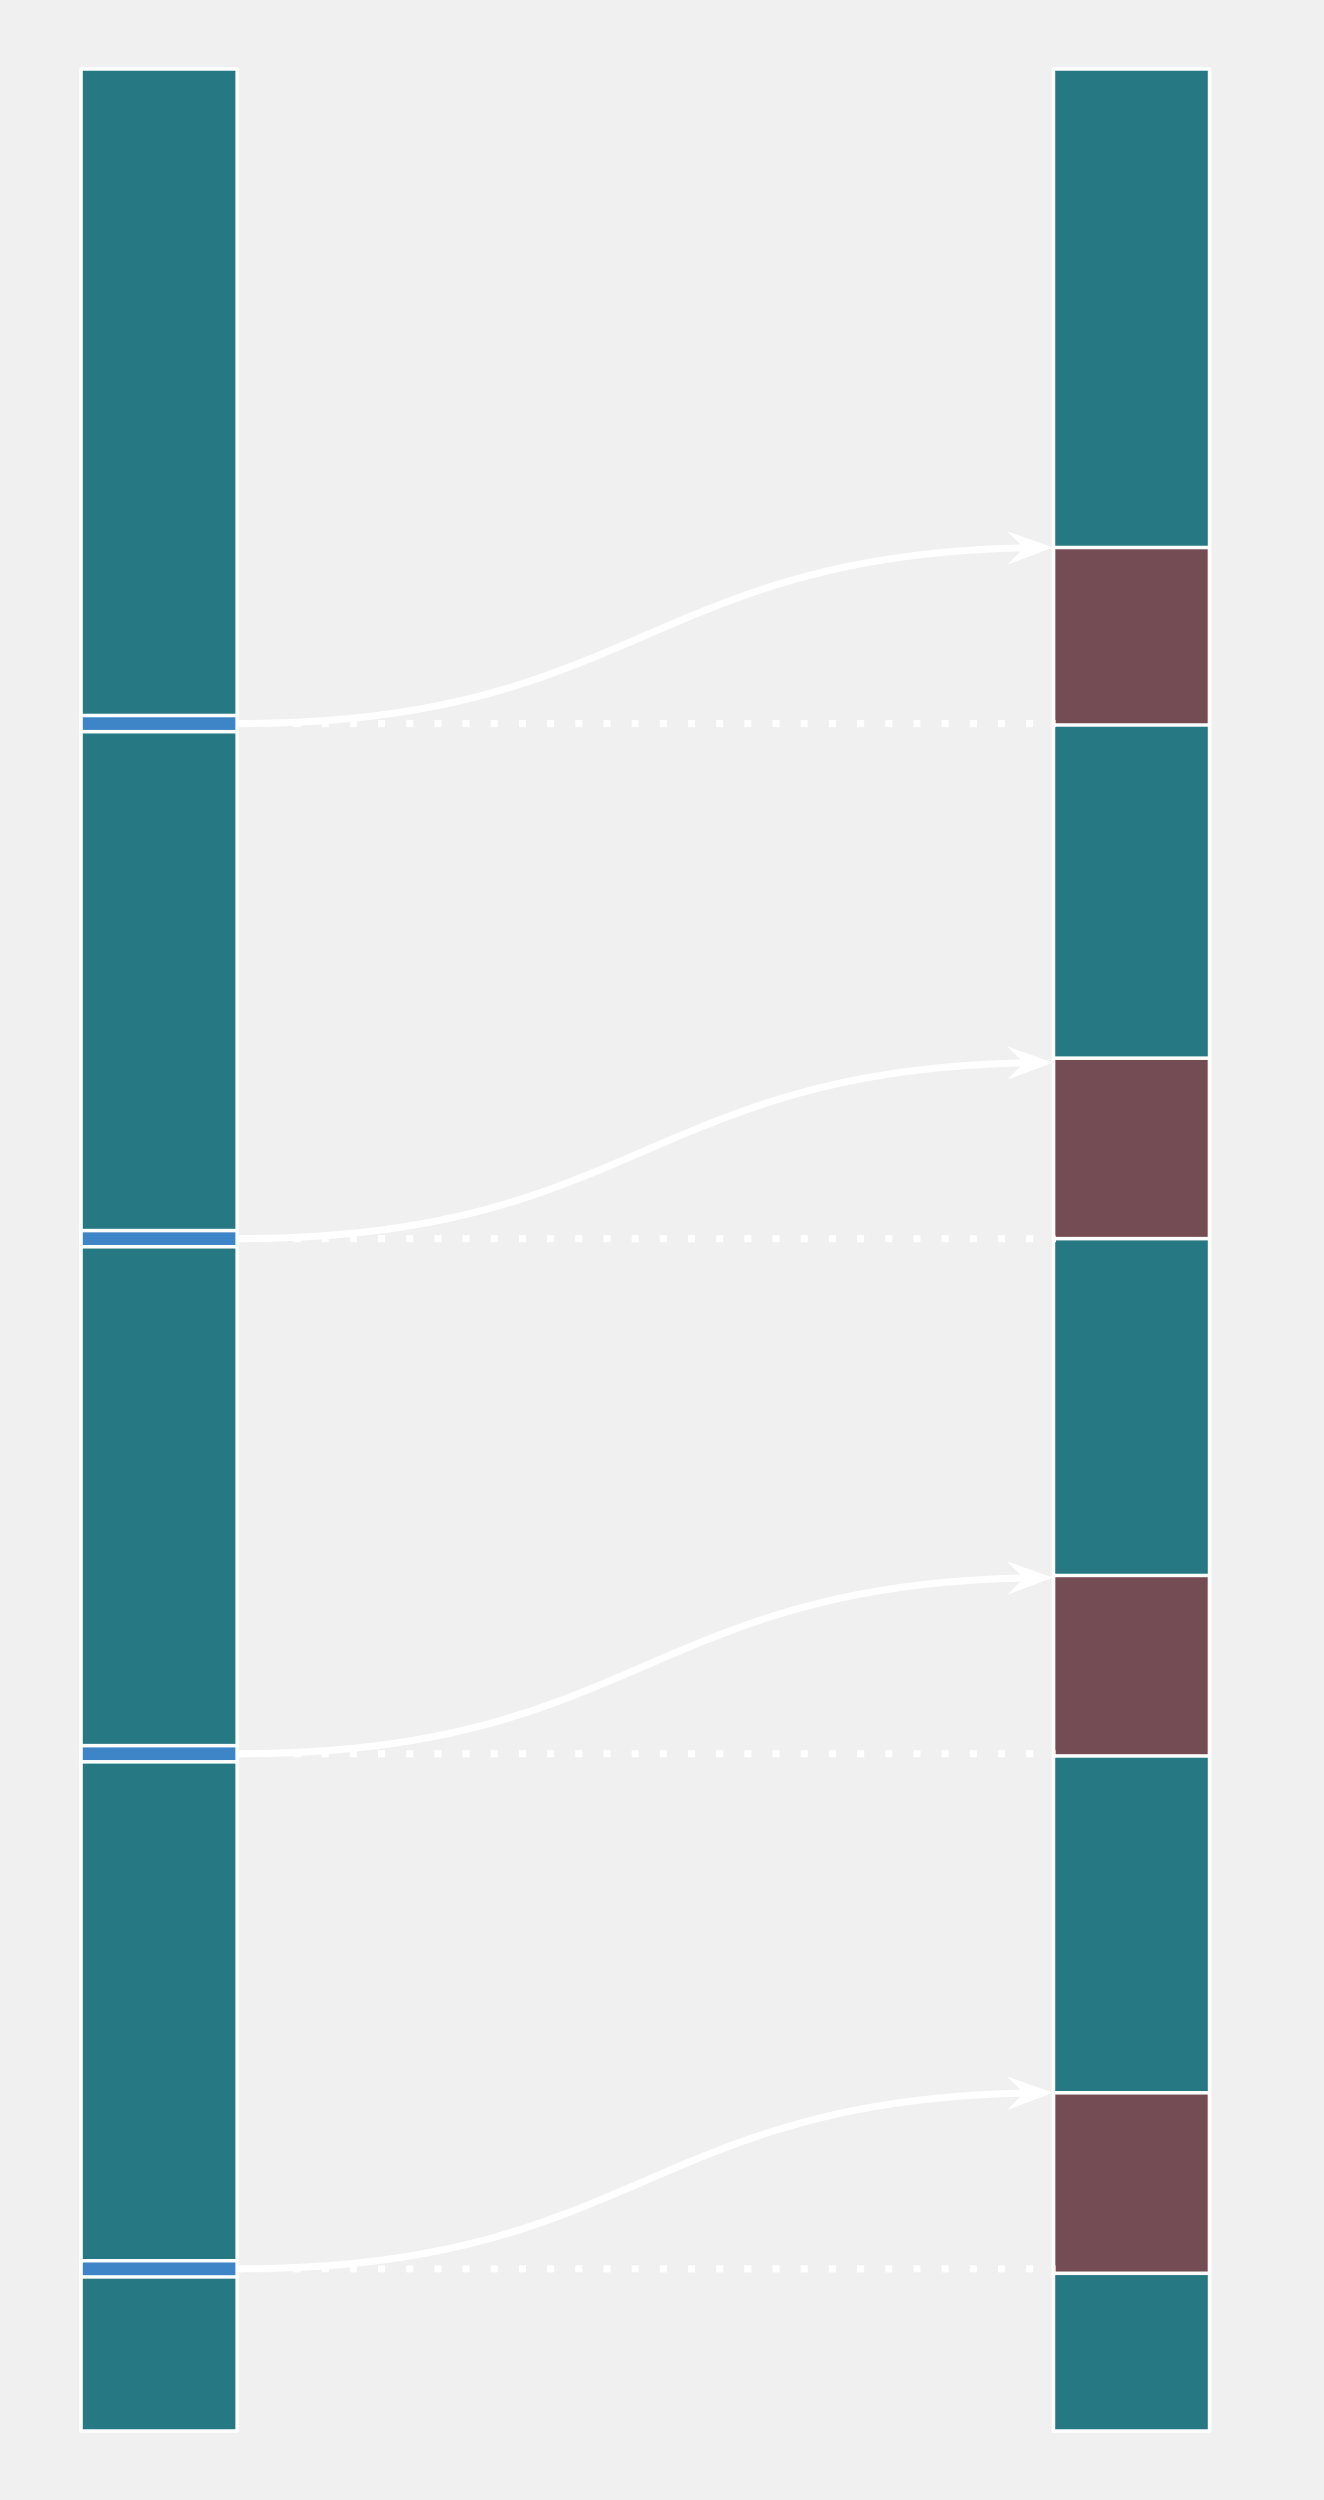
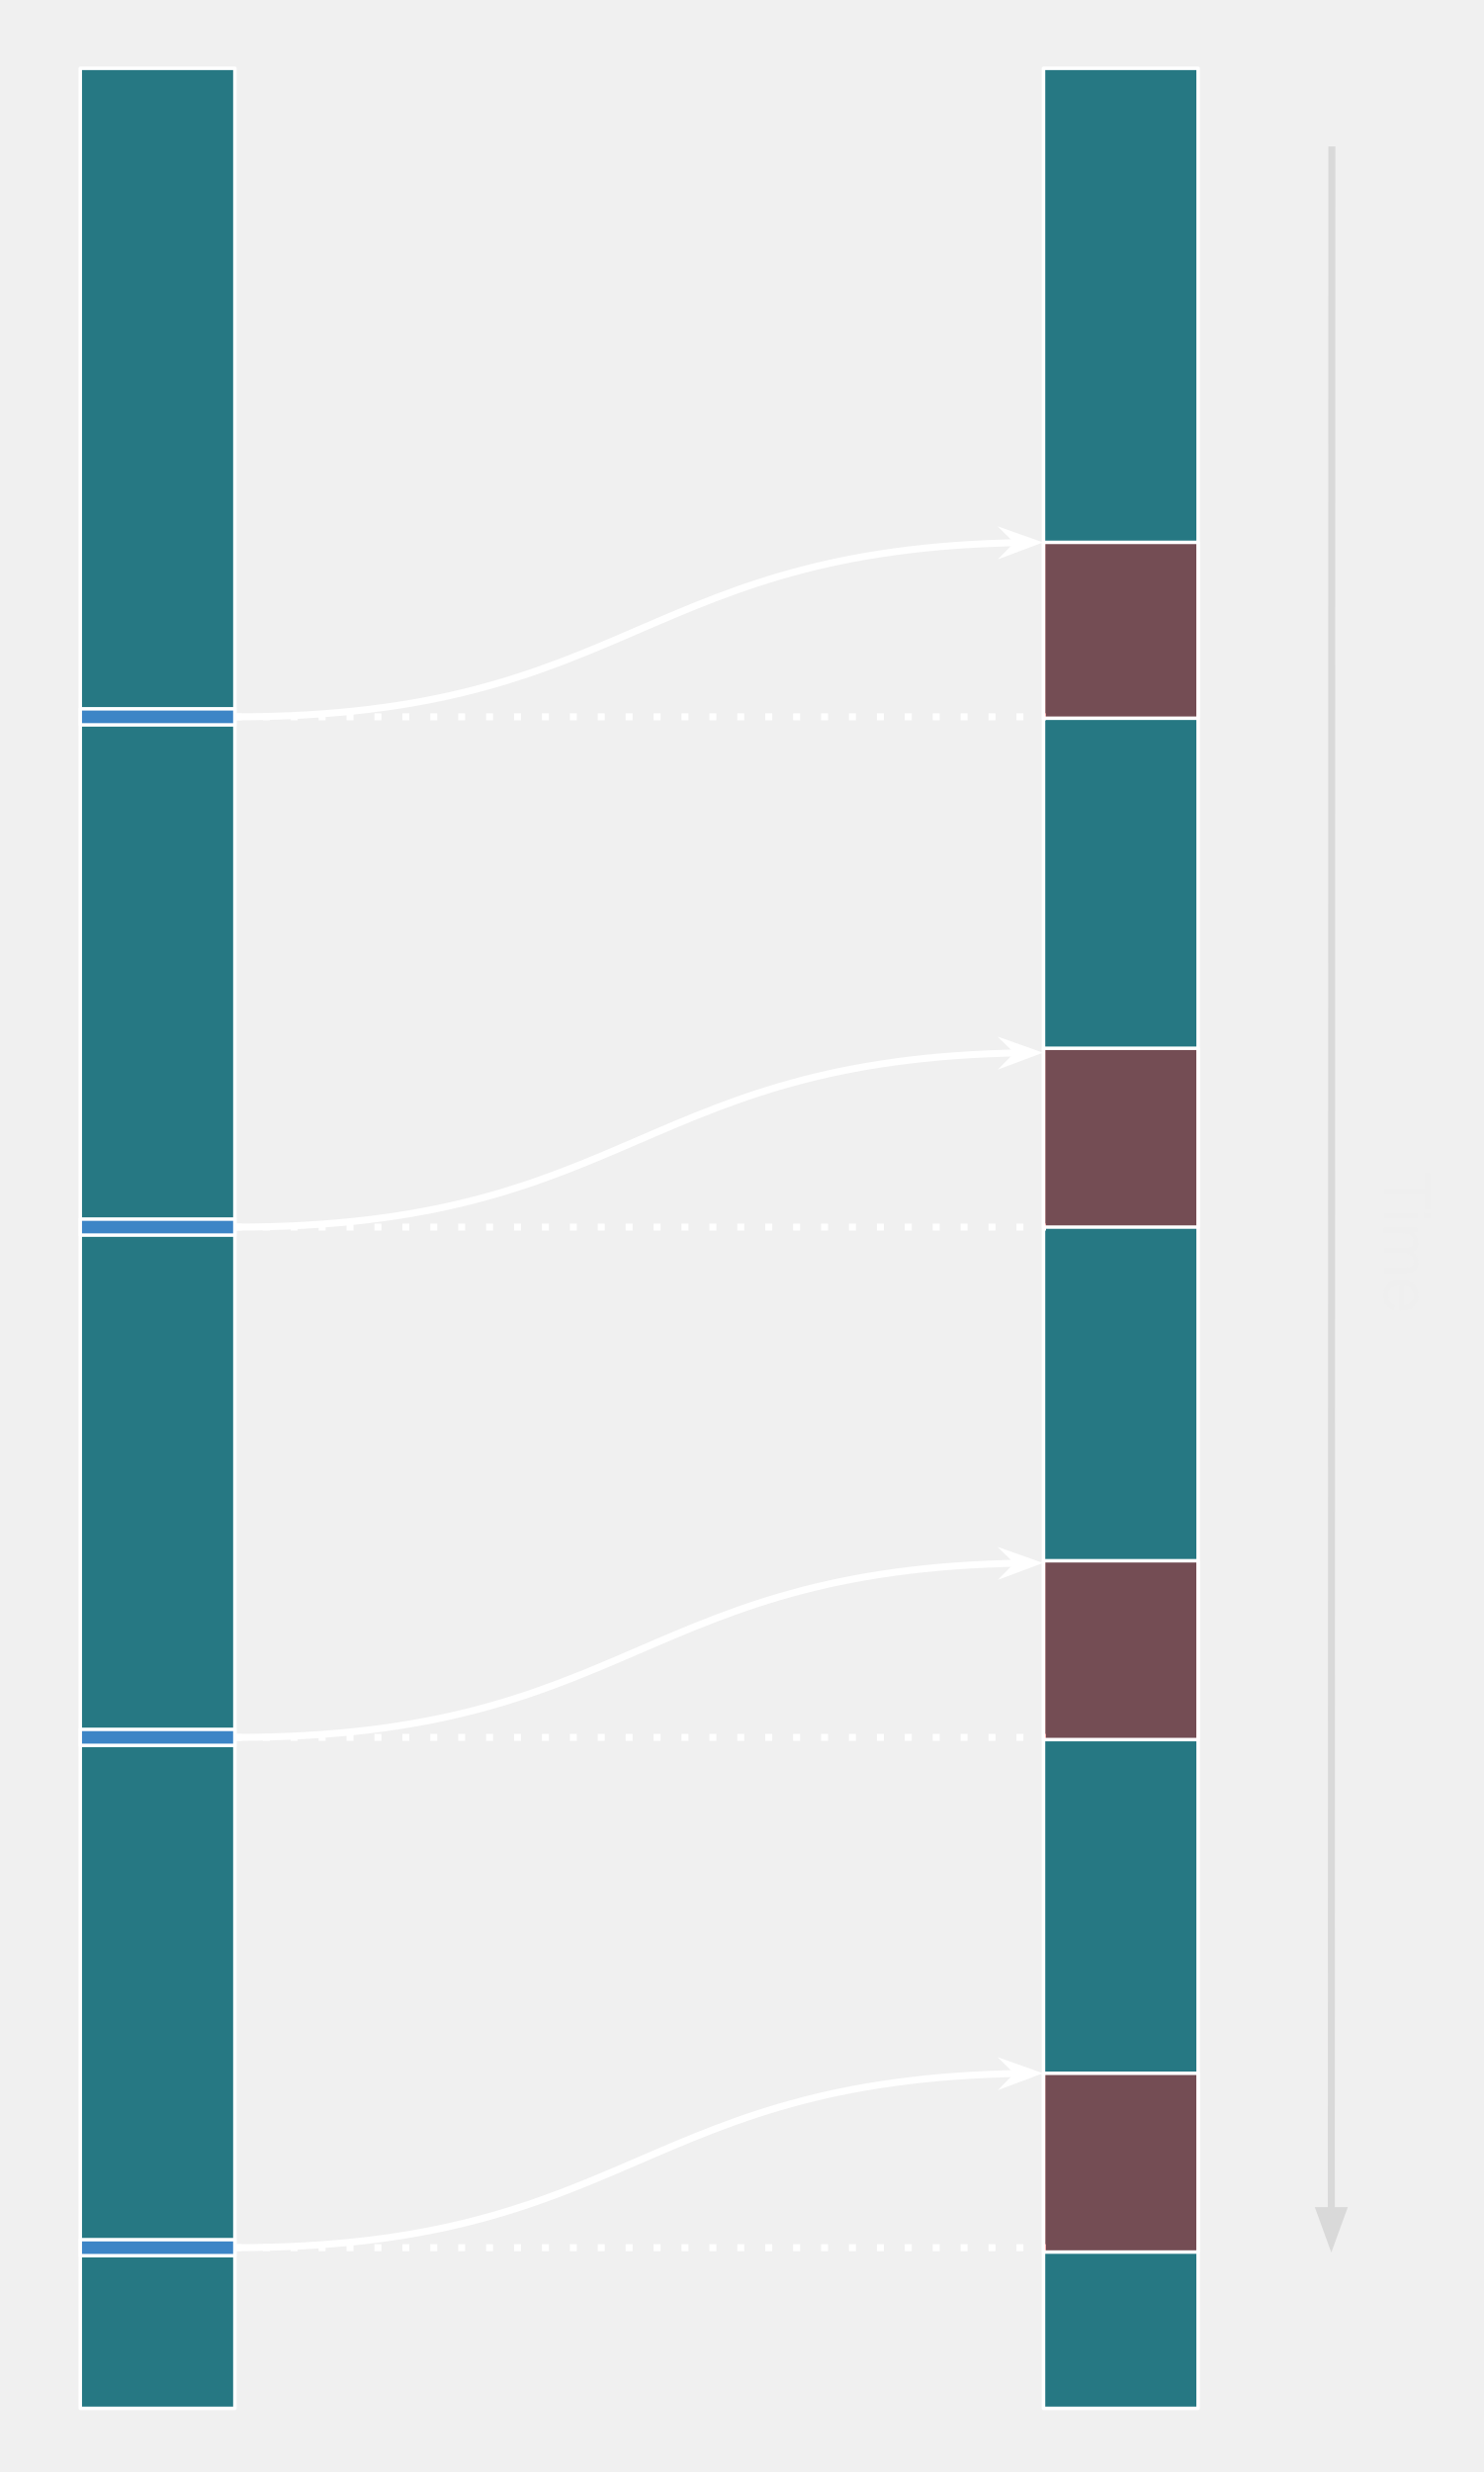
- <svg xmlns="http://www.w3.org/2000/svg" version="1.1" viewBox="0.0 0.0 375.798 709.745" fill="none" stroke="none" stroke-linecap="square" stroke-miterlimit="10">
+ <svg xmlns="http://www.w3.org/2000/svg" version="1.1" viewBox="0.0 0.0 425.21 708.404" fill="none" stroke="none" stroke-linecap="square" stroke-miterlimit="10">
  <clipPath id="p.0">
-     <path d="m0 0l375.798 0l0 709.745l-375.798 0l0 -709.745z" clip-rule="nonzero" />
+     <path d="m0 0l425.21 0l0 708.404l-425.21 0l0 -708.404z" clip-rule="nonzero" />
  </clipPath>
  <g clip-path="url(#p.0)">
-     <path fill="#000000" fill-opacity="0.0" d="m0 0l375.798 0l0 709.745l-375.798 0z" fill-rule="evenodd" />
+     <path fill="#000000" fill-opacity="0.0" d="m0 0l425.21 0l0 708.404l-425.21 0z" fill-rule="evenodd" />
    <path fill="#267883" d="m23.005 19.581l44.315 0l0 670.583l-44.315 0z" fill-rule="evenodd" />
    <path stroke="#ffffff" stroke-width="1.0" stroke-linejoin="round" stroke-linecap="butt" d="m23.005 19.581l44.315 0l0 670.583l-44.315 0z" fill-rule="evenodd" />
    <path fill="#267883" d="m299.074 19.581l44.315 0l0 670.583l-44.315 0z" fill-rule="evenodd" />
    <path stroke="#ffffff" stroke-width="1.0" stroke-linejoin="round" stroke-linecap="butt" d="m299.074 19.581l44.315 0l0 670.583l-44.315 0z" fill-rule="evenodd" />
    <path fill="#3d85c6" d="m23.005 207.724l44.315 0l0 -4.598l-44.315 0z" fill-rule="evenodd" />
    <path stroke="#ffffff" stroke-width="1.0" stroke-linejoin="round" stroke-linecap="butt" d="m23.005 207.724l44.315 0l0 -4.598l-44.315 0z" fill-rule="evenodd" />
    <path fill="#000000" fill-opacity="0.0" d="m67.32 205.425l232.472 0" fill-rule="evenodd" />
    <path stroke="#ffffff" stroke-width="2.0" stroke-linejoin="round" stroke-linecap="butt" stroke-dasharray="2.0,6.0" d="m67.32 205.425l232.472 0" fill-rule="evenodd" />
-     <path fill="#000000" fill-opacity="0.0" d="m-139.215 87.118l80.63 80.63" fill-rule="evenodd" />
-     <path stroke="#ffffff" stroke-width="2.0" stroke-linejoin="round" stroke-linecap="butt" stroke-dasharray="2.0,6.0" d="m-139.215 87.118l80.63 80.63" fill-rule="evenodd" />
    <path fill="#000000" fill-opacity="0.0" d="m67.32 351.652l232.472 0" fill-rule="evenodd" />
    <path stroke="#ffffff" stroke-width="2.0" stroke-linejoin="round" stroke-linecap="butt" stroke-dasharray="2.0,6.0" d="m67.32 351.652l232.472 0" fill-rule="evenodd" />
    <path fill="#000000" fill-opacity="0.0" d="m67.32 497.886l232.472 0" fill-rule="evenodd" />
    <path stroke="#ffffff" stroke-width="2.0" stroke-linejoin="round" stroke-linecap="butt" stroke-dasharray="2.0,6.0" d="m67.32 497.886l232.472 0" fill-rule="evenodd" />
    <path fill="#000000" fill-opacity="0.0" d="m67.32 644.119l232.472 0" fill-rule="evenodd" />
    <path stroke="#ffffff" stroke-width="2.0" stroke-linejoin="round" stroke-linecap="butt" stroke-dasharray="2.0,6.0" d="m67.32 644.119l232.472 0" fill-rule="evenodd" />
    <path fill="#000000" fill-opacity="0.0" d="m67.32 205.425c57.906 0 86.858 -12.496 115.811 -24.992c28.953 -12.496 57.906 -24.992 115.811 -24.992" fill-rule="evenodd" />
    <path stroke="#ffffff" stroke-width="2.0" stroke-linejoin="round" stroke-linecap="butt" d="m67.32 205.425c57.906 0 86.858 -12.496 115.811 -24.992c14.476 -6.248 28.953 -12.496 47.048 -17.182c9.048 -2.343 19 -4.296 30.31 -5.662c5.655 -0.683 11.649 -1.22 18.039 -1.586c3.195 -0.183 6.489 -0.323 9.889 -0.418c0.85 -0.024 1.707 -0.044 2.57 -0.062l1.101 -0.021" fill-rule="evenodd" />
    <path fill="#ffffff" stroke="#ffffff" stroke-width="2.0" stroke-linecap="butt" d="m292.088 155.501l-2.229 2.269l6.16 -2.303l-6.199 -2.195z" fill-rule="evenodd" />
    <path fill="#000000" fill-opacity="0.0" d="m67.32 351.652c57.906 0 86.858 -12.496 115.811 -24.992c28.953 -12.496 57.906 -24.992 115.811 -24.992" fill-rule="evenodd" />
    <path stroke="#ffffff" stroke-width="2.0" stroke-linejoin="round" stroke-linecap="butt" d="m67.32 351.652c57.906 0 86.858 -12.496 115.811 -24.992c14.476 -6.248 28.953 -12.496 47.048 -17.182c9.048 -2.343 19 -4.296 30.31 -5.662c5.655 -0.683 11.649 -1.22 18.039 -1.586c3.195 -0.183 6.489 -0.323 9.889 -0.418c0.85 -0.024 1.707 -0.044 2.57 -0.062l1.101 -0.021" fill-rule="evenodd" />
    <path fill="#ffffff" stroke="#ffffff" stroke-width="2.0" stroke-linecap="butt" d="m292.088 301.728l-2.229 2.269l6.16 -2.303l-6.199 -2.195z" fill-rule="evenodd" />
    <path fill="#000000" fill-opacity="0.0" d="m67.32 497.886c57.906 0 86.858 -12.496 115.811 -24.992c28.953 -12.496 57.906 -24.992 115.811 -24.992" fill-rule="evenodd" />
    <path stroke="#ffffff" stroke-width="2.0" stroke-linejoin="round" stroke-linecap="butt" d="m67.32 497.886c57.906 0 86.858 -12.496 115.811 -24.992c14.476 -6.248 28.953 -12.496 47.048 -17.182c9.048 -2.343 19 -4.296 30.31 -5.662c5.655 -0.683 11.649 -1.22 18.039 -1.586c3.195 -0.183 6.489 -0.323 9.889 -0.418c0.85 -0.024 1.707 -0.044 2.57 -0.062l1.101 -0.021" fill-rule="evenodd" />
    <path fill="#ffffff" stroke="#ffffff" stroke-width="2.0" stroke-linecap="butt" d="m292.088 447.962l-2.229 2.269l6.16 -2.303l-6.199 -2.195z" fill-rule="evenodd" />
    <path fill="#000000" fill-opacity="0.0" d="m67.32 644.119c57.906 0 86.858 -12.496 115.811 -24.992c28.953 -12.496 57.906 -24.992 115.811 -24.992" fill-rule="evenodd" />
    <path stroke="#ffffff" stroke-width="2.0" stroke-linejoin="round" stroke-linecap="butt" d="m67.32 644.119c57.906 0 86.858 -12.496 115.811 -24.992c14.476 -6.248 28.953 -12.496 47.048 -17.182c9.048 -2.343 19 -4.296 30.31 -5.662c5.655 -0.683 11.649 -1.22 18.039 -1.586c3.195 -0.183 6.489 -0.323 9.889 -0.418c0.85 -0.024 1.707 -0.044 2.57 -0.062l1.101 -0.021" fill-rule="evenodd" />
    <path fill="#ffffff" stroke="#ffffff" stroke-width="2.0" stroke-linecap="butt" d="m292.088 594.195l-2.229 2.269l6.16 -2.303l-6.199 -2.195z" fill-rule="evenodd" />
    <path fill="#ff0000" fill-opacity="0.361" d="m299.074 205.827l44.315 0l0 -50.394l-44.315 0z" fill-rule="evenodd" />
    <path stroke="#ffffff" stroke-width="1.0" stroke-linejoin="round" stroke-linecap="butt" d="m299.074 205.827l44.315 0l0 -50.394l-44.315 0z" fill-rule="evenodd" />
    <path fill="#ff0000" fill-opacity="0.361" d="m299.074 351.652l44.315 0l0 -51.244l-44.315 0z" fill-rule="evenodd" />
    <path stroke="#ffffff" stroke-width="1.0" stroke-linejoin="round" stroke-linecap="butt" d="m299.074 351.652l44.315 0l0 -51.244l-44.315 0z" fill-rule="evenodd" />
    <path fill="#ff0000" fill-opacity="0.361" d="m299.074 498.516l44.315 0l0 -51.244l-44.315 0z" fill-rule="evenodd" />
    <path stroke="#ffffff" stroke-width="1.0" stroke-linejoin="round" stroke-linecap="butt" d="m299.074 498.516l44.315 0l0 -51.244l-44.315 0z" fill-rule="evenodd" />
    <path fill="#ff0000" fill-opacity="0.361" d="m299.074 645.379l44.315 0l0 -51.244l-44.315 0z" fill-rule="evenodd" />
    <path stroke="#ffffff" stroke-width="1.0" stroke-linejoin="round" stroke-linecap="butt" d="m299.074 645.379l44.315 0l0 -51.244l-44.315 0z" fill-rule="evenodd" />
    <path fill="#3d85c6" d="m23.005 353.954l44.315 0l0 -4.598l-44.315 0z" fill-rule="evenodd" />
    <path stroke="#ffffff" stroke-width="1.0" stroke-linejoin="round" stroke-linecap="butt" d="m23.005 353.954l44.315 0l0 -4.598l-44.315 0z" fill-rule="evenodd" />
    <path fill="#3d85c6" d="m23.005 500.185l44.315 0l0 -4.598l-44.315 0z" fill-rule="evenodd" />
    <path stroke="#ffffff" stroke-width="1.0" stroke-linejoin="round" stroke-linecap="butt" d="m23.005 500.185l44.315 0l0 -4.598l-44.315 0z" fill-rule="evenodd" />
    <path fill="#3d85c6" d="m23.005 646.416l44.315 0l0 -4.598l-44.315 0z" fill-rule="evenodd" />
    <path stroke="#ffffff" stroke-width="1.0" stroke-linejoin="round" stroke-linecap="butt" d="m23.005 646.416l44.315 0l0 -4.598l-44.315 0z" fill-rule="evenodd" />
+     <path fill="#000000" fill-opacity="0.0" d="m381.719 41.948l-0.157 603.559" fill-rule="evenodd" />
+     <path stroke="#d9d9d9" stroke-width="2.0" stroke-linejoin="round" stroke-linecap="butt" d="m381.719 41.948l-0.154 591.559" fill-rule="evenodd" />
+     <path fill="#d9d9d9" stroke="#d9d9d9" stroke-width="2.0" stroke-linecap="butt" d="m378.261 633.506l3.301 9.077l3.306 -9.075z" fill-rule="evenodd" />
+     <path fill="#000000" fill-opacity="0.0" d="m423.577 326.646l0 66.709l-42.016 0l0 -66.709z" fill-rule="evenodd" />
+     <path fill="#efefef" d="m396.657 340.489l11.781 0l0 -4.406l1.578 0l0 10.578l-1.578 0l0 -4.406l-11.781 0l0 -1.766zm11.469 7.094l1.891 0l0 1.641l-1.891 0l0 -1.641zm-11.469 0l9.672 0l0 1.641l-9.672 0l0 -1.641zm0 4.145l9.672 0l0 1.469l-1.359 0q0.719 0.453 1.141 1.203q0.438 0.766 0.438 1.719q0 1.078 -0.453 1.766q-0.438 0.688 -1.234 0.969q1.688 1.156 1.688 2.984q0 1.453 -0.797 2.219q-0.797 0.781 -2.453 0.781l-6.641 0l0 -1.641l6.094 0q0.984 0 1.406 -0.156q0.438 -0.156 0.703 -0.578q0.266 -0.422 0.266 -0.984q0 -1.016 -0.688 -1.688q-0.672 -0.672 -2.156 -0.672l-5.625 0l0 -1.641l6.281 0q1.094 0 1.641 -0.406q0.547 -0.406 0.547 -1.312q0 -0.688 -0.359 -1.281q-0.359 -0.594 -1.062 -0.859q-0.703 -0.25 -2.031 -0.25l-5.016 0l0 -1.641zm3.109 22.166l-0.203 1.688q-1.484 -0.406 -2.312 -1.484q-0.812 -1.078 -0.812 -2.766q0 -2.125 1.297 -3.375q1.312 -1.234 3.672 -1.234q2.453 0 3.797 1.25q1.344 1.266 1.344 3.266q0 1.938 -1.328 3.156q-1.312 1.234 -3.703 1.234q-0.156 0 -0.438 0l0 -7.219q-1.594 0.094 -2.453 0.906q-0.844 0.812 -0.844 2.016q0 0.906 0.469 1.547q0.484 0.641 1.516 1.016zm2.656 -5.391l0 5.406q1.219 -0.109 1.828 -0.625q0.953 -0.781 0.953 -2.031q0 -1.125 -0.766 -1.906q-0.75 -0.766 -2.016 -0.844z" fill-rule="nonzero" />
  </g>
</svg>
